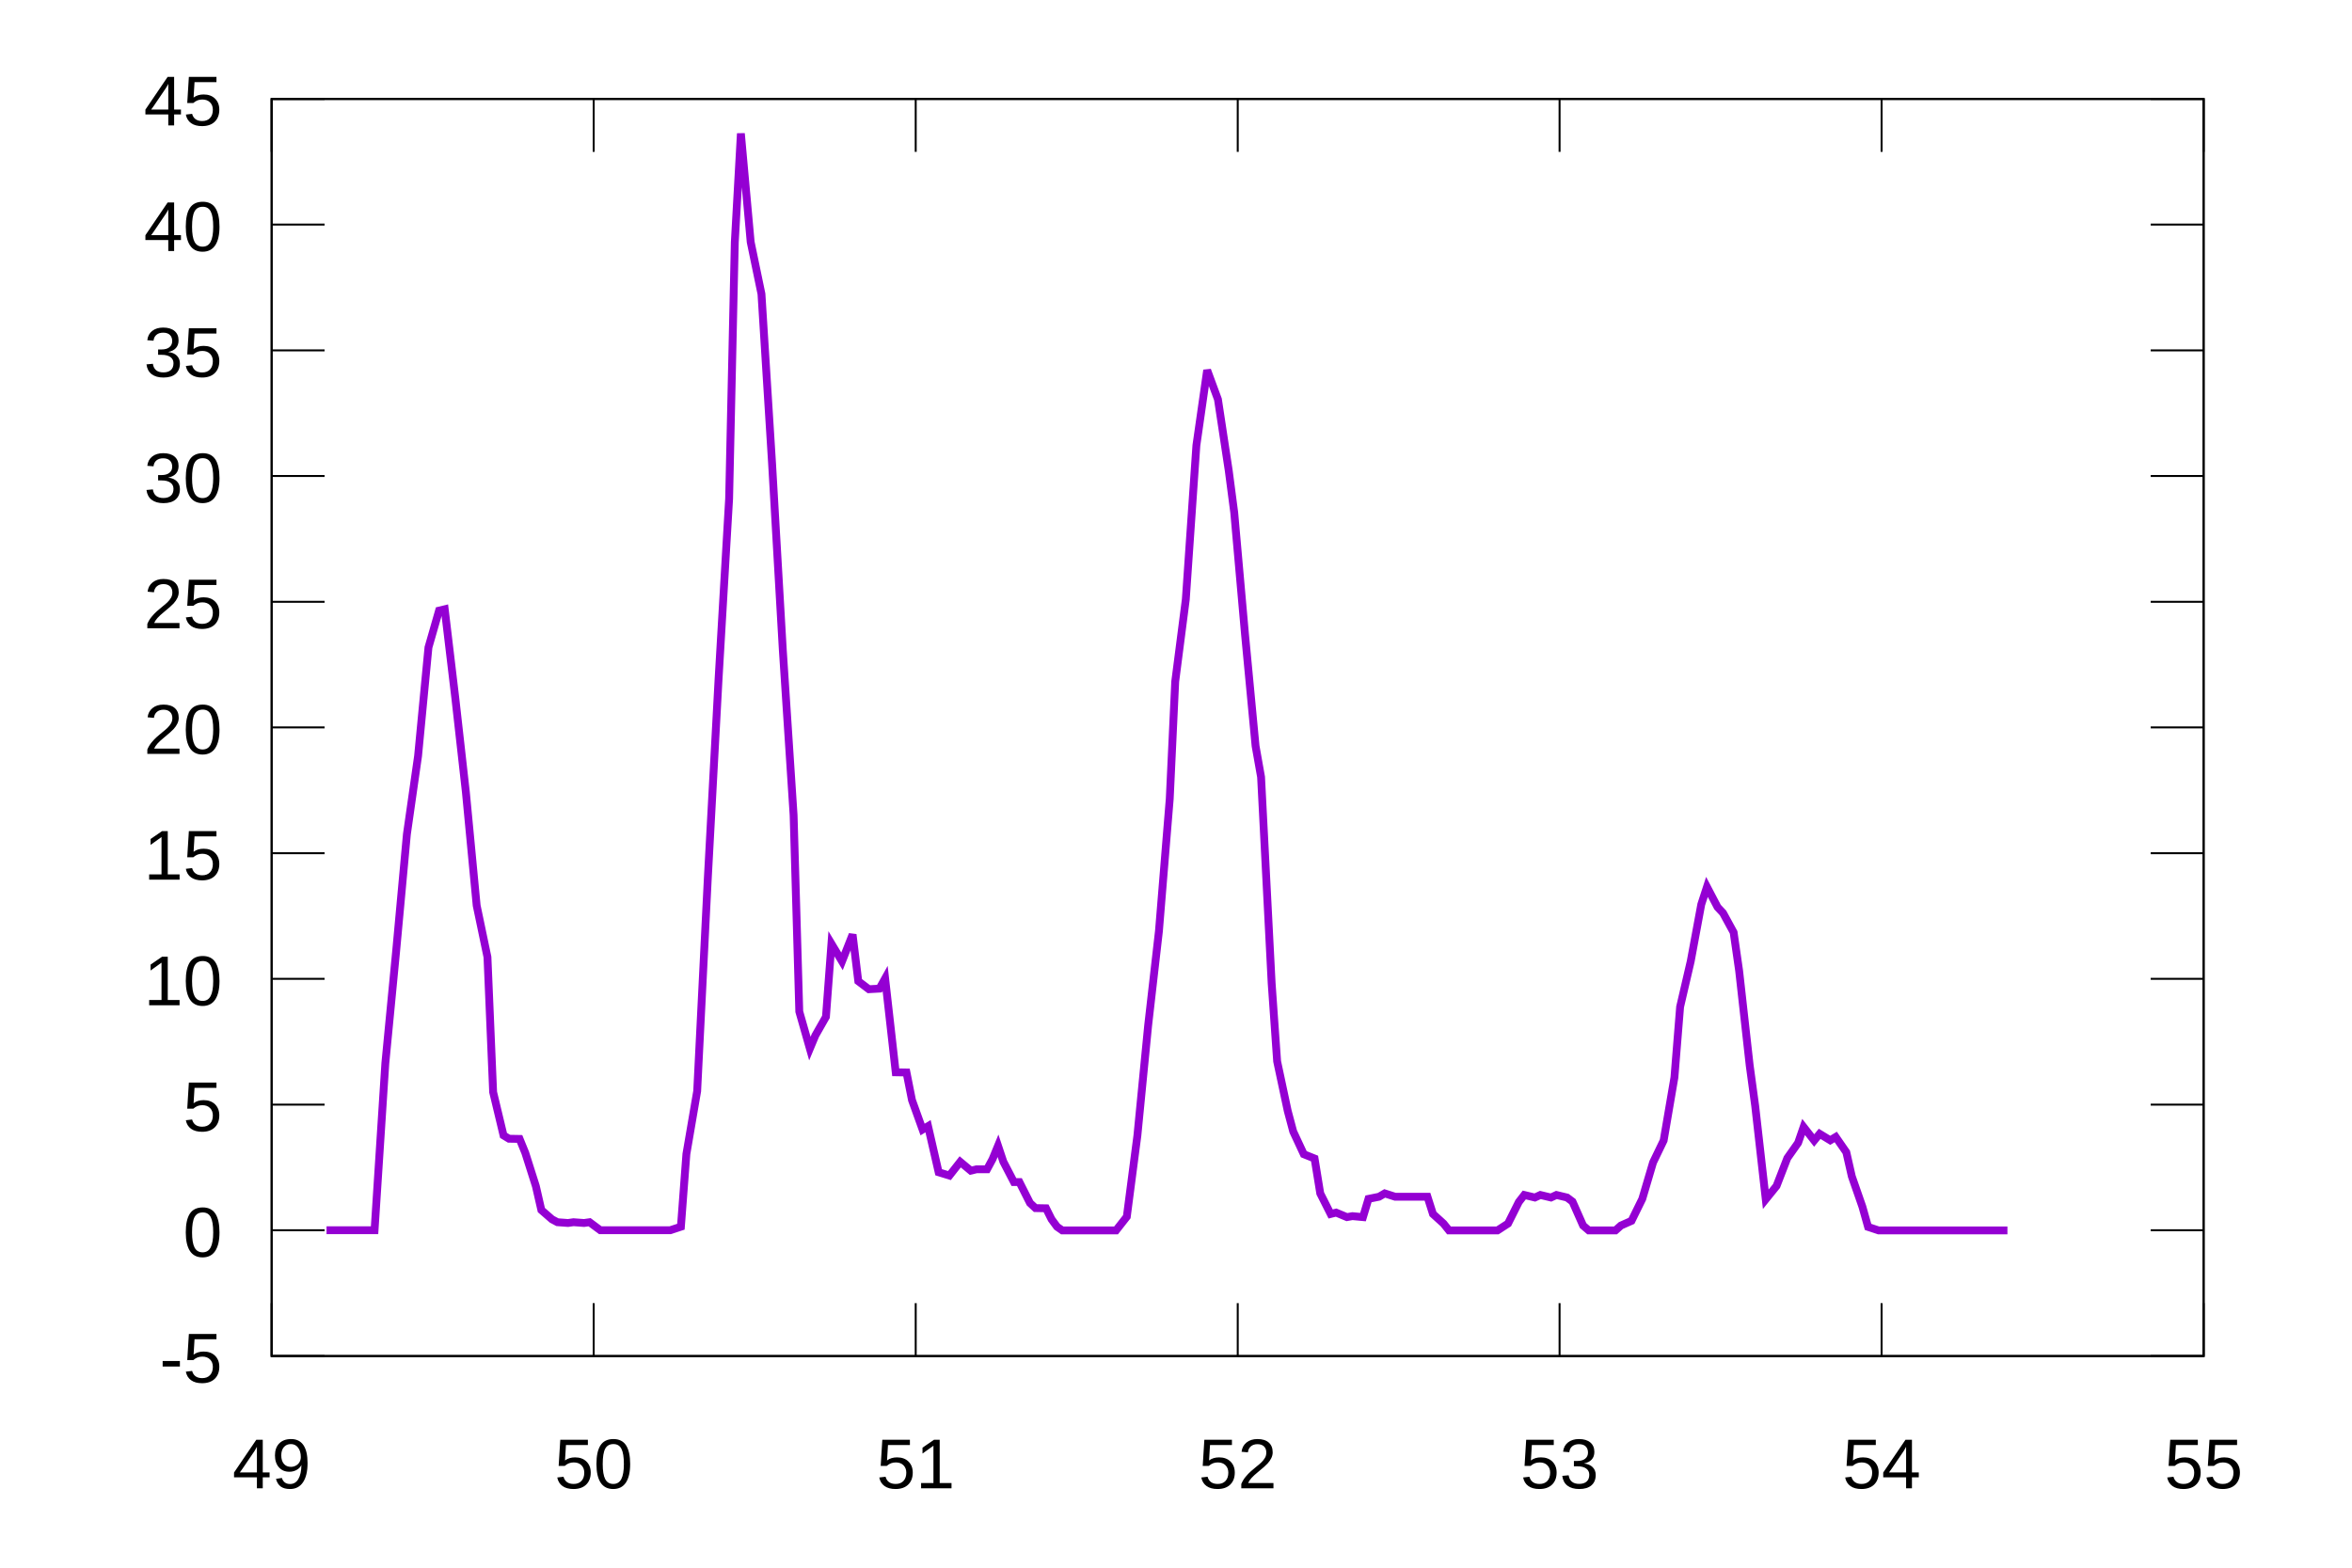
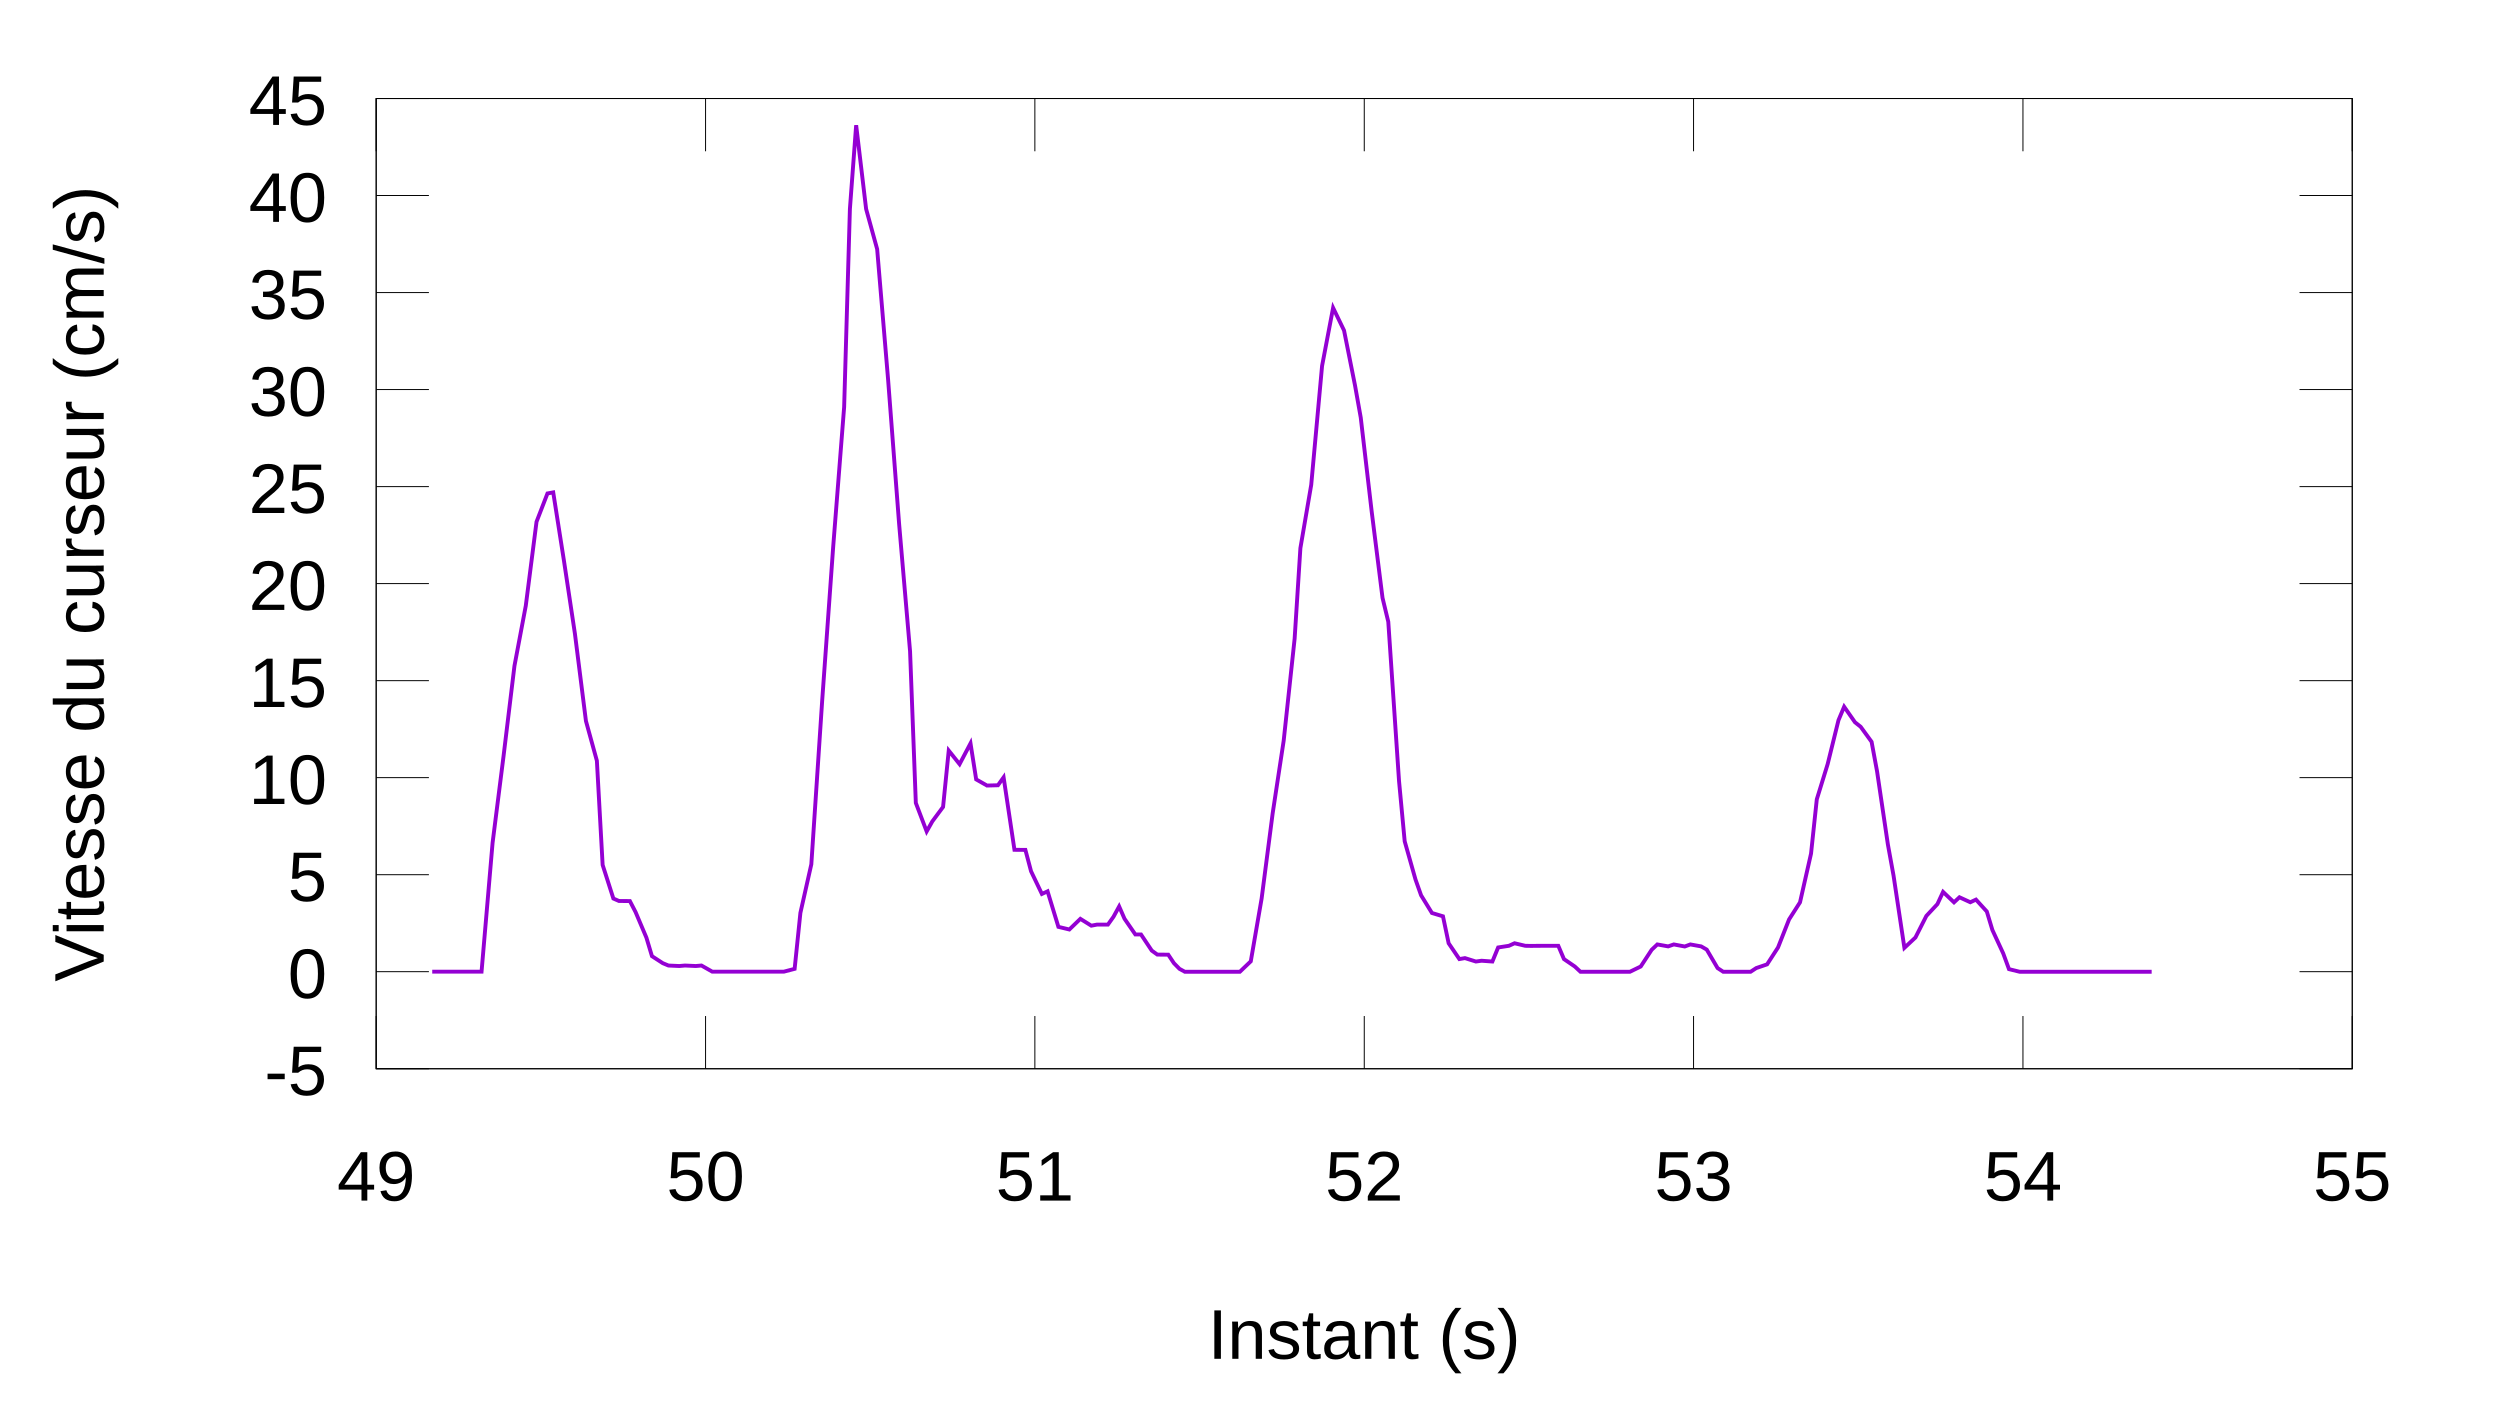
- <svg xmlns="http://www.w3.org/2000/svg" xmlns:xlink="http://www.w3.org/1999/xlink" width="1200" height="800" viewBox="0 0 1200 800">
+ <svg xmlns="http://www.w3.org/2000/svg" xmlns:xlink="http://www.w3.org/1999/xlink" width="2560" height="1440" viewBox="0 0 2560 1440">
  <g id="gnuplot_canvas">
-     <rect x="0" y="0" width="1200" height="800" fill="none" />
+     <rect x="0" y="0" width="2560" height="1440" fill="none" />
    <defs>
      <circle id="gpDot" r="0.5" stroke-width="0.5" />
-       <path id="gpPt0" stroke-width="0.074" stroke="currentColor" d="M-1,0 h2 M0,-1 v2" />
-       <path id="gpPt1" stroke-width="0.074" stroke="currentColor" d="M-1,-1 L1,1 M1,-1 L-1,1" />
-       <path id="gpPt2" stroke-width="0.074" stroke="currentColor" d="M-1,0 L1,0 M0,-1 L0,1 M-1,-1 L1,1 M-1,1 L1,-1" />
-       <rect id="gpPt3" stroke-width="0.074" stroke="currentColor" x="-1" y="-1" width="2" height="2" />
-       <rect id="gpPt4" stroke-width="0.074" stroke="currentColor" fill="currentColor" x="-1" y="-1" width="2" height="2" />
-       <circle id="gpPt5" stroke-width="0.074" stroke="currentColor" cx="0" cy="0" r="1" />
+       <path id="gpPt0" stroke-width="0.037" stroke="currentColor" d="M-1,0 h2 M0,-1 v2" />
+       <path id="gpPt1" stroke-width="0.037" stroke="currentColor" d="M-1,-1 L1,1 M1,-1 L-1,1" />
+       <path id="gpPt2" stroke-width="0.037" stroke="currentColor" d="M-1,0 L1,0 M0,-1 L0,1 M-1,-1 L1,1 M-1,1 L1,-1" />
+       <rect id="gpPt3" stroke-width="0.037" stroke="currentColor" x="-1" y="-1" width="2" height="2" />
+       <rect id="gpPt4" stroke-width="0.037" stroke="currentColor" fill="currentColor" x="-1" y="-1" width="2" height="2" />
+       <circle id="gpPt5" stroke-width="0.037" stroke="currentColor" cx="0" cy="0" r="1" />
      <use xlink:href="#gpPt5" id="gpPt6" fill="currentColor" stroke="none" />
-       <path id="gpPt7" stroke-width="0.074" stroke="currentColor" d="M0,-1.33 L-1.33,0.67 L1.33,0.67 z" />
+       <path id="gpPt7" stroke-width="0.037" stroke="currentColor" d="M0,-1.33 L-1.33,0.67 L1.33,0.67 z" />
      <use xlink:href="#gpPt7" id="gpPt8" fill="currentColor" stroke="none" />
      <use xlink:href="#gpPt7" id="gpPt9" stroke="currentColor" transform="rotate(180)" />
      <use xlink:href="#gpPt9" id="gpPt10" fill="currentColor" stroke="none" />
      <use xlink:href="#gpPt3" id="gpPt11" stroke="currentColor" transform="rotate(45)" />
      <use xlink:href="#gpPt11" id="gpPt12" fill="currentColor" stroke="none" />
-       <path id="gpPt13" stroke-width="0.074" stroke="currentColor" d="M0,1.330 L1.265,0.411 L0.782,-1.067 L-0.782,-1.076 L-1.265,0.411 z" />
+       <path id="gpPt13" stroke-width="0.037" stroke="currentColor" d="M0,1.330 L1.265,0.411 L0.782,-1.067 L-0.782,-1.076 L-1.265,0.411 z" />
      <use xlink:href="#gpPt13" id="gpPt14" fill="currentColor" stroke="none" />
      <filter id="textbox" filterUnits="objectBoundingBox" x="0" y="0" height="1" width="1">
        <feFlood flood-color="white" flood-opacity="1" result="bgnd" />
        <feComposite in="SourceGraphic" in2="bgnd" operator="atop" />
      </filter>
      <filter id="greybox" filterUnits="objectBoundingBox" x="0" y="0" height="1" width="1">
        <feFlood flood-color="lightgrey" flood-opacity="1" result="grey" />
        <feComposite in="SourceGraphic" in2="grey" operator="atop" />
      </filter>
    </defs>
    <g fill="none" color="white" stroke="currentColor" stroke-width="1.00" stroke-linecap="butt" stroke-linejoin="miter">
</g>
    <g fill="none" color="black" stroke="currentColor" stroke-width="1.00" stroke-linecap="butt" stroke-linejoin="miter">
-       <path stroke="black" d="M138.6,692.0 L165.6,692.0 M1124.3,692.0 L1097.3,692.0  " />
-       <g transform="translate(113.4,705.5)" stroke="none" fill="black" font-family="Arial" font-size="36.00" text-anchor="end">
+       <path stroke="black" d="M385.2,1094.4 L439.2,1094.4 M2408.7,1094.4 L2354.7,1094.4  " />
+       <g transform="translate(334.8,1121.4)" stroke="none" fill="black" font-family="Arial" font-size="72.00" text-anchor="end">
        <text>
          <tspan font-family="Arial">-5</tspan>
        </text>
      </g>
    </g>
    <g fill="none" color="black" stroke="currentColor" stroke-width="1.00" stroke-linecap="butt" stroke-linejoin="miter">
-       <path stroke="black" d="M138.6,627.8 L165.6,627.8 M1124.3,627.8 L1097.3,627.8  " />
-       <g transform="translate(113.4,641.3)" stroke="none" fill="black" font-family="Arial" font-size="36.00" text-anchor="end">
+       <path stroke="black" d="M385.2,995.0 L439.2,995.0 M2408.7,995.0 L2354.7,995.0  " />
+       <g transform="translate(334.8,1022.0)" stroke="none" fill="black" font-family="Arial" font-size="72.00" text-anchor="end">
        <text>
          <tspan font-family="Arial"> 0</tspan>
        </text>
      </g>
    </g>
    <g fill="none" color="black" stroke="currentColor" stroke-width="1.00" stroke-linecap="butt" stroke-linejoin="miter">
-       <path stroke="black" d="M138.6,563.7 L165.6,563.7 M1124.3,563.7 L1097.3,563.7  " />
-       <g transform="translate(113.4,577.2)" stroke="none" fill="black" font-family="Arial" font-size="36.00" text-anchor="end">
+       <path stroke="black" d="M385.2,895.7 L439.2,895.7 M2408.7,895.7 L2354.7,895.7  " />
+       <g transform="translate(334.8,922.7)" stroke="none" fill="black" font-family="Arial" font-size="72.00" text-anchor="end">
        <text>
          <tspan font-family="Arial"> 5</tspan>
        </text>
      </g>
    </g>
    <g fill="none" color="black" stroke="currentColor" stroke-width="1.00" stroke-linecap="butt" stroke-linejoin="miter">
-       <path stroke="black" d="M138.6,499.5 L165.6,499.5 M1124.3,499.5 L1097.3,499.5  " />
-       <g transform="translate(113.4,513.0)" stroke="none" fill="black" font-family="Arial" font-size="36.00" text-anchor="end">
+       <path stroke="black" d="M385.2,796.3 L439.2,796.3 M2408.7,796.3 L2354.7,796.3  " />
+       <g transform="translate(334.8,823.3)" stroke="none" fill="black" font-family="Arial" font-size="72.00" text-anchor="end">
        <text>
          <tspan font-family="Arial"> 10</tspan>
        </text>
      </g>
    </g>
    <g fill="none" color="black" stroke="currentColor" stroke-width="1.00" stroke-linecap="butt" stroke-linejoin="miter">
-       <path stroke="black" d="M138.6,435.4 L165.6,435.4 M1124.3,435.4 L1097.3,435.4  " />
-       <g transform="translate(113.4,448.9)" stroke="none" fill="black" font-family="Arial" font-size="36.00" text-anchor="end">
+       <path stroke="black" d="M385.2,697.0 L439.2,697.0 M2408.7,697.0 L2354.7,697.0  " />
+       <g transform="translate(334.8,724.0)" stroke="none" fill="black" font-family="Arial" font-size="72.00" text-anchor="end">
        <text>
          <tspan font-family="Arial"> 15</tspan>
        </text>
      </g>
    </g>
    <g fill="none" color="black" stroke="currentColor" stroke-width="1.00" stroke-linecap="butt" stroke-linejoin="miter">
-       <path stroke="black" d="M138.6,371.2 L165.6,371.2 M1124.3,371.2 L1097.3,371.2  " />
-       <g transform="translate(113.4,384.7)" stroke="none" fill="black" font-family="Arial" font-size="36.00" text-anchor="end">
+       <path stroke="black" d="M385.2,597.6 L439.2,597.6 M2408.7,597.6 L2354.7,597.6  " />
+       <g transform="translate(334.8,624.6)" stroke="none" fill="black" font-family="Arial" font-size="72.00" text-anchor="end">
        <text>
          <tspan font-family="Arial"> 20</tspan>
        </text>
      </g>
    </g>
    <g fill="none" color="black" stroke="currentColor" stroke-width="1.00" stroke-linecap="butt" stroke-linejoin="miter">
-       <path stroke="black" d="M138.6,307.1 L165.6,307.1 M1124.3,307.1 L1097.3,307.1  " />
-       <g transform="translate(113.4,320.6)" stroke="none" fill="black" font-family="Arial" font-size="36.00" text-anchor="end">
+       <path stroke="black" d="M385.2,498.3 L439.2,498.3 M2408.7,498.3 L2354.7,498.3  " />
+       <g transform="translate(334.8,525.3)" stroke="none" fill="black" font-family="Arial" font-size="72.00" text-anchor="end">
        <text>
          <tspan font-family="Arial"> 25</tspan>
        </text>
      </g>
    </g>
    <g fill="none" color="black" stroke="currentColor" stroke-width="1.00" stroke-linecap="butt" stroke-linejoin="miter">
-       <path stroke="black" d="M138.6,242.9 L165.6,242.9 M1124.3,242.9 L1097.3,242.9  " />
-       <g transform="translate(113.4,256.4)" stroke="none" fill="black" font-family="Arial" font-size="36.00" text-anchor="end">
+       <path stroke="black" d="M385.2,398.9 L439.2,398.9 M2408.7,398.9 L2354.7,398.9  " />
+       <g transform="translate(334.8,425.9)" stroke="none" fill="black" font-family="Arial" font-size="72.00" text-anchor="end">
        <text>
          <tspan font-family="Arial"> 30</tspan>
        </text>
      </g>
    </g>
    <g fill="none" color="black" stroke="currentColor" stroke-width="1.00" stroke-linecap="butt" stroke-linejoin="miter">
-       <path stroke="black" d="M138.6,178.8 L165.6,178.8 M1124.3,178.8 L1097.3,178.8  " />
-       <g transform="translate(113.4,192.3)" stroke="none" fill="black" font-family="Arial" font-size="36.00" text-anchor="end">
+       <path stroke="black" d="M385.2,299.6 L439.2,299.6 M2408.7,299.6 L2354.7,299.6  " />
+       <g transform="translate(334.8,326.6)" stroke="none" fill="black" font-family="Arial" font-size="72.00" text-anchor="end">
        <text>
          <tspan font-family="Arial"> 35</tspan>
        </text>
      </g>
    </g>
    <g fill="none" color="black" stroke="currentColor" stroke-width="1.00" stroke-linecap="butt" stroke-linejoin="miter">
-       <path stroke="black" d="M138.6,114.6 L165.6,114.6 M1124.3,114.6 L1097.3,114.6  " />
-       <g transform="translate(113.4,128.1)" stroke="none" fill="black" font-family="Arial" font-size="36.00" text-anchor="end">
+       <path stroke="black" d="M385.2,200.2 L439.2,200.2 M2408.7,200.2 L2354.7,200.2  " />
+       <g transform="translate(334.8,227.2)" stroke="none" fill="black" font-family="Arial" font-size="72.00" text-anchor="end">
        <text>
          <tspan font-family="Arial"> 40</tspan>
        </text>
      </g>
    </g>
    <g fill="none" color="black" stroke="currentColor" stroke-width="1.00" stroke-linecap="butt" stroke-linejoin="miter">
-       <path stroke="black" d="M138.6,50.5 L165.6,50.5 M1124.3,50.5 L1097.3,50.5  " />
-       <g transform="translate(113.4,64.0)" stroke="none" fill="black" font-family="Arial" font-size="36.00" text-anchor="end">
+       <path stroke="black" d="M385.2,100.9 L439.2,100.9 M2408.7,100.9 L2354.7,100.9  " />
+       <g transform="translate(334.8,127.9)" stroke="none" fill="black" font-family="Arial" font-size="72.00" text-anchor="end">
        <text>
          <tspan font-family="Arial"> 45</tspan>
        </text>
      </g>
    </g>
    <g fill="none" color="black" stroke="currentColor" stroke-width="1.00" stroke-linecap="butt" stroke-linejoin="miter">
-       <path stroke="black" d="M138.6,692.0 L138.6,665.0 M138.6,50.5 L138.6,77.5  " />
-       <g transform="translate(138.6,759.5)" stroke="none" fill="black" font-family="Arial" font-size="36.00" text-anchor="middle">
+       <path stroke="black" d="M385.2,1094.4 L385.2,1040.4 M385.2,100.9 L385.2,154.9  " />
+       <g transform="translate(385.2,1229.4)" stroke="none" fill="black" font-family="Arial" font-size="72.00" text-anchor="middle">
        <text>
          <tspan font-family="Arial"> 49</tspan>
        </text>
      </g>
    </g>
    <g fill="none" color="black" stroke="currentColor" stroke-width="1.00" stroke-linecap="butt" stroke-linejoin="miter">
-       <path stroke="black" d="M302.9,692.0 L302.9,665.0 M302.9,50.5 L302.9,77.5  " />
-       <g transform="translate(302.9,759.5)" stroke="none" fill="black" font-family="Arial" font-size="36.00" text-anchor="middle">
+       <path stroke="black" d="M722.5,1094.4 L722.5,1040.4 M722.5,100.9 L722.5,154.9  " />
+       <g transform="translate(722.5,1229.4)" stroke="none" fill="black" font-family="Arial" font-size="72.00" text-anchor="middle">
        <text>
          <tspan font-family="Arial"> 50</tspan>
        </text>
      </g>
    </g>
    <g fill="none" color="black" stroke="currentColor" stroke-width="1.00" stroke-linecap="butt" stroke-linejoin="miter">
-       <path stroke="black" d="M467.2,692.0 L467.2,665.0 M467.2,50.5 L467.2,77.5  " />
-       <g transform="translate(467.2,759.5)" stroke="none" fill="black" font-family="Arial" font-size="36.00" text-anchor="middle">
+       <path stroke="black" d="M1059.7,1094.4 L1059.7,1040.4 M1059.7,100.9 L1059.7,154.9  " />
+       <g transform="translate(1059.7,1229.4)" stroke="none" fill="black" font-family="Arial" font-size="72.00" text-anchor="middle">
        <text>
          <tspan font-family="Arial"> 51</tspan>
        </text>
      </g>
    </g>
    <g fill="none" color="black" stroke="currentColor" stroke-width="1.00" stroke-linecap="butt" stroke-linejoin="miter">
-       <path stroke="black" d="M631.5,692.0 L631.5,665.0 M631.5,50.5 L631.5,77.5  " />
-       <g transform="translate(631.5,759.5)" stroke="none" fill="black" font-family="Arial" font-size="36.00" text-anchor="middle">
+       <path stroke="black" d="M1397.0,1094.4 L1397.0,1040.4 M1397.0,100.9 L1397.0,154.9  " />
+       <g transform="translate(1397.0,1229.4)" stroke="none" fill="black" font-family="Arial" font-size="72.00" text-anchor="middle">
        <text>
          <tspan font-family="Arial"> 52</tspan>
        </text>
      </g>
    </g>
    <g fill="none" color="black" stroke="currentColor" stroke-width="1.00" stroke-linecap="butt" stroke-linejoin="miter">
-       <path stroke="black" d="M795.7,692.0 L795.7,665.0 M795.7,50.5 L795.7,77.5  " />
-       <g transform="translate(795.7,759.5)" stroke="none" fill="black" font-family="Arial" font-size="36.00" text-anchor="middle">
+       <path stroke="black" d="M1734.2,1094.4 L1734.2,1040.4 M1734.2,100.9 L1734.2,154.9  " />
+       <g transform="translate(1734.2,1229.4)" stroke="none" fill="black" font-family="Arial" font-size="72.00" text-anchor="middle">
        <text>
          <tspan font-family="Arial"> 53</tspan>
        </text>
      </g>
    </g>
    <g fill="none" color="black" stroke="currentColor" stroke-width="1.00" stroke-linecap="butt" stroke-linejoin="miter">
-       <path stroke="black" d="M960.0,692.0 L960.0,665.0 M960.0,50.5 L960.0,77.5  " />
-       <g transform="translate(960.0,759.5)" stroke="none" fill="black" font-family="Arial" font-size="36.00" text-anchor="middle">
+       <path stroke="black" d="M2071.5,1094.4 L2071.5,1040.4 M2071.5,100.9 L2071.5,154.9  " />
+       <g transform="translate(2071.5,1229.4)" stroke="none" fill="black" font-family="Arial" font-size="72.00" text-anchor="middle">
        <text>
          <tspan font-family="Arial"> 54</tspan>
        </text>
      </g>
    </g>
    <g fill="none" color="black" stroke="currentColor" stroke-width="1.00" stroke-linecap="butt" stroke-linejoin="miter">
-       <path stroke="black" d="M1124.3,692.0 L1124.3,665.0 M1124.3,50.5 L1124.3,77.5  " />
-       <g transform="translate(1124.3,759.5)" stroke="none" fill="black" font-family="Arial" font-size="36.00" text-anchor="middle">
+       <path stroke="black" d="M2408.7,1094.4 L2408.7,1040.4 M2408.7,100.9 L2408.7,154.9  " />
+       <g transform="translate(2408.7,1229.4)" stroke="none" fill="black" font-family="Arial" font-size="72.00" text-anchor="middle">
        <text>
          <tspan font-family="Arial"> 55</tspan>
        </text>
      </g>
    </g>
    <g fill="none" color="black" stroke="currentColor" stroke-width="1.00" stroke-linecap="butt" stroke-linejoin="miter">
</g>
    <g fill="none" color="black" stroke="currentColor" stroke-width="1.00" stroke-linecap="butt" stroke-linejoin="miter">
-       <path stroke="black" d="M138.6,50.5 L138.6,692.0 L1124.3,692.0 L1124.3,50.5 L138.6,50.5 Z  " />
+       <path stroke="black" d="M385.2,100.9 L385.2,1094.4 L2408.7,1094.4 L2408.7,100.9 L385.2,100.9 Z  " />
+     </g>
+     <g fill="none" color="black" stroke="currentColor" stroke-width="1.00" stroke-linecap="butt" stroke-linejoin="miter">
+       <g transform="translate(106.2,597.7) rotate(270)" stroke="none" fill="black" font-family="Arial" font-size="72.00" text-anchor="middle">
+         <text>
+           <tspan font-family="Arial">Vitesse du curseur (cm/s)</tspan>
+         </text>
+       </g>
+     </g>
+     <g fill="none" color="black" stroke="currentColor" stroke-width="1.00" stroke-linecap="butt" stroke-linejoin="miter">
+       <g transform="translate(1396.9,1391.4)" stroke="none" fill="black" font-family="Arial" font-size="72.00" text-anchor="middle">
+         <text>
+           <tspan font-family="Arial">Instant (s)</tspan>
+         </text>
+       </g>
    </g>
    <g fill="none" color="black" stroke="currentColor" stroke-width="1.00" stroke-linecap="butt" stroke-linejoin="miter">
</g>
    <g id="gnuplot_plot_1">
-       <g fill="none" color="white" stroke="black" stroke-width="4.00" stroke-linecap="butt" stroke-linejoin="miter">
+       <g fill="none" color="white" stroke="currentColor" stroke-width="4.00" stroke-linecap="butt" stroke-linejoin="miter">
</g>
      <g fill="none" color="black" stroke="currentColor" stroke-width="4.00" stroke-linecap="butt" stroke-linejoin="miter">
-         <path stroke="rgb(148,   0, 211)" d="M166.6,627.8 L169.6,627.8 L172.0,627.8 L177.5,627.8 L180.3,627.8 L185.7,627.8 L191.1,627.8 L196.6,542.6   L202.1,485.5 L207.6,425.7 L213.3,385.8 L218.6,330.4 L224.0,311.6 L226.9,310.9 L232.3,356.2 L237.7,404.3   L243.2,462.1 L248.7,488.4 L251.6,557.3 L256.9,579.4 L259.7,581.1 L265.1,581.2 L268.0,588.3 L273.4,605.3   L276.2,617.5 L281.6,622.2 L284.4,623.7 L289.8,624.1 L292.6,623.7 L298.0,624.1 L300.8,623.7 L306.3,627.8   L309.1,627.8 L314.5,627.8 L317.3,627.8 L322.7,627.8 L325.5,627.8 L330.9,627.8 L333.7,627.8 L339.1,627.8   L341.9,627.8 L347.4,626.0 L350.2,588.9 L355.7,556.8 L361.1,448.7 L366.6,346.8 L372.0,254.5 L374.9,123.6   L378.0,68.1 L383.0,123.5 L388.5,150.0 L393.9,236.3 L399.4,331.8 L404.9,416.0 L407.8,516.2 L413.2,535.1   L416.0,528.4 L421.4,518.9 L424.2,481.6 L429.6,490.6 L435.0,476.9 L437.9,500.7 L443.3,504.8 L448.7,504.5   L451.6,499.3 L457.0,547.2 L462.5,547.3 L465.3,561.4 L470.7,576.4 L473.5,574.7 L478.9,598.2 L484.4,599.9   L489.9,592.9 L495.3,597.4 L498.2,596.7 L503.6,596.7 L506.4,591.5 L509.2,584.7 L511.9,592.8 L517.3,603.2   L520.1,603.2 L525.5,613.9 L528.3,616.5 L533.7,616.6 L536.5,622.2 L539.3,626.0 L542.0,627.9 L544.8,627.9   L550.1,627.9 L553.0,627.9 L558.4,627.9 L561.2,627.9 L566.6,627.9 L569.4,627.9 L574.9,620.9 L580.3,579.5   L585.8,523.2 L591.3,475.1 L596.8,407.7 L599.6,347.8 L605.0,305.9 L610.4,227.3 L615.9,188.9 L621.4,203.8   L626.9,240.1 L629.7,261.5 L635.2,323.6 L640.6,380.7 L643.4,396.5 L648.8,501.7 L651.6,541.6 L657.0,566.9   L659.8,577.4 L665.2,589.0 L670.7,591.2 L673.6,609.0 L678.9,619.5 L681.7,618.8 L687.2,621.1 L690.0,620.6   L695.4,621.1 L698.2,611.8 L703.6,610.7 L706.5,609.0 L711.8,610.7 L714.6,610.7 L720.0,610.7 L722.9,610.7   L728.3,610.7 L731.1,619.5 L736.5,624.4 L739.3,627.9 L744.7,627.9 L747.5,627.9 L752.9,627.9 L755.7,627.9   L761.1,627.9 L764.0,627.9 L769.4,624.4 L774.9,613.4 L777.7,609.8 L783.1,611.1 L785.9,609.8 L791.3,611.1   L794.1,609.8 L799.5,611.1 L802.3,613.2 L807.7,625.4 L810.6,627.9 L816.0,627.9 L818.8,627.9 L824.2,627.9   L827.0,625.4 L832.4,623.0 L837.9,611.8 L843.4,593.2 L848.8,582.0 L854.3,549.8 L857.2,513.8 L862.6,490.6   L868.0,461.5 L870.9,452.6 L876.3,462.9 L879.1,465.9 L884.5,475.8 L887.3,495.3 L892.7,543.7 L895.5,564.3   L900.9,612.0 L906.4,605.2 L911.9,591.0 L917.4,583.2 L920.2,575.1 L925.6,582.0 L928.4,578.6 L933.8,581.9   L936.6,580.2 L942.0,588.0 L944.8,600.3 L950.2,615.8 L953.1,626.1 L958.5,627.9 L961.3,627.9 L966.7,627.9   L969.5,627.9 L974.9,627.9 L977.7,627.9 L983.1,627.9 L985.9,627.9 L991.3,627.9 L994.2,627.9 L999.6,627.9   L1002.4,627.9 L1005.2,627.9 L1007.9,627.9 L1010.6,627.9 L1016.0,627.9 L1018.8,627.9 L1024.2,627.9  " />
+         <path stroke="rgb(148,   0, 211)" d="M442.6,995.0 L448.9,995.0 L453.9,995.0 L465.0,995.0 L470.8,995.0 L481.8,995.0 L493.1,995.0 L504.4,863.1   L515.6,774.5 L526.8,681.9 L538.4,620.3 L549.4,534.3 L560.6,505.3 L566.5,504.2 L577.5,574.3 L588.7,648.8   L600.0,738.3 L611.2,779.0 L617.1,885.7 L628.1,920.1 L633.8,922.6 L645.0,922.7 L650.8,933.9 L661.9,960.1   L667.6,979.1 L678.7,986.3 L684.5,988.7 L695.6,989.2 L701.4,988.7 L712.5,989.2 L718.3,988.7 L729.4,995.0   L735.2,995.0 L746.3,995.0 L752.1,995.0 L763.1,995.0 L768.9,995.0 L780.0,995.0 L785.8,995.0 L796.9,995.0   L802.6,995.0 L813.7,992.1 L819.6,934.8 L830.8,885.0 L841.9,717.6 L853.2,559.7 L864.4,416.8 L870.3,214.0   L876.7,128.2 L886.9,214.0 L898.2,255.1 L909.4,388.6 L920.7,536.6 L931.9,666.9 L937.8,822.2 L948.9,851.4   L954.7,841.1 L965.7,826.3 L971.5,768.6 L982.6,782.5 L993.8,761.2 L999.6,798.1 L1010.7,804.4 L1021.9,804.1   L1027.7,796.0 L1038.8,870.2 L1050.0,870.3 L1055.8,892.2 L1066.9,915.4 L1072.7,912.7 L1083.8,949.1 L1095.0,951.8   L1106.3,940.9 L1117.5,947.9 L1123.3,946.8 L1134.5,946.8 L1140.2,938.8 L1146.0,928.2 L1151.5,940.8 L1162.6,956.9   L1168.4,956.9 L1179.4,973.4 L1185.1,977.5 L1196.3,977.6 L1202.1,986.3 L1207.8,992.1 L1213.3,995.1 L1219.0,995.1   L1230.0,995.1 L1235.8,995.1 L1246.9,995.1 L1252.7,995.1 L1263.8,995.1 L1269.6,995.1 L1280.8,984.4 L1291.9,920.1   L1303.2,832.9 L1314.5,758.4 L1325.7,654.0 L1331.6,561.3 L1342.7,496.4 L1353.8,374.7 L1365.1,315.2 L1376.3,338.4   L1387.5,394.5 L1393.4,427.6 L1404.6,523.8 L1415.7,612.2 L1421.6,636.7 L1432.6,799.7 L1438.4,861.5 L1449.5,900.7   L1455.2,916.8 L1466.3,934.9 L1477.6,938.3 L1483.4,965.9 L1494.4,982.1 L1500.1,981.1 L1511.3,984.6 L1517.1,983.8   L1528.2,984.6 L1534.1,970.2 L1545.1,968.5 L1550.9,965.9 L1561.9,968.5 L1567.7,968.6 L1578.8,968.5 L1584.6,968.5   L1595.7,968.5 L1601.5,982.1 L1612.6,989.7 L1618.4,995.1 L1629.5,995.1 L1635.3,995.1 L1646.3,995.1 L1652.1,995.1   L1663.2,995.1 L1669.0,995.1 L1680.1,989.7 L1691.3,972.6 L1697.1,967.1 L1708.2,969.1 L1714.0,967.1 L1725.2,969.2   L1730.9,967.1 L1742.0,969.1 L1747.7,972.4 L1758.8,991.3 L1764.6,995.1 L1775.7,995.1 L1781.5,995.1 L1792.6,995.1   L1798.4,991.3 L1809.5,987.5 L1820.7,970.2 L1832.0,941.5 L1843.2,924.0 L1854.5,874.1 L1860.4,818.5 L1871.5,782.5   L1882.6,737.5 L1888.4,723.7 L1899.5,739.6 L1905.3,744.2 L1916.5,759.6 L1922.1,789.8 L1933.2,864.8 L1939.0,896.7   L1950.1,970.6 L1961.4,960.0 L1972.6,937.9 L1983.9,925.8 L1989.7,913.3 L2000.9,924.0 L2006.5,918.8 L2017.6,923.9   L2023.4,921.2 L2034.5,933.4 L2040.2,952.3 L2051.3,976.3 L2057.2,992.4 L2068.2,995.1 L2074.1,995.1 L2085.1,995.1   L2090.9,995.1 L2102.0,995.1 L2107.8,995.1 L2118.8,995.1 L2124.6,995.1 L2135.7,995.1 L2141.5,995.1 L2152.6,995.1   L2158.4,995.1 L2164.1,995.1 L2169.7,995.1 L2175.3,995.1 L2186.4,995.1 L2192.2,995.1 L2203.3,995.1  " />
      </g>
    </g>
    <g fill="none" color="white" stroke="rgb(148,   0, 211)" stroke-width="2.00" stroke-linecap="butt" stroke-linejoin="miter">
</g>
    <g fill="none" color="black" stroke="currentColor" stroke-width="2.00" stroke-linecap="butt" stroke-linejoin="miter">
</g>
    <g fill="none" color="black" stroke="black" stroke-width="1.00" stroke-linecap="butt" stroke-linejoin="miter">
</g>
    <g fill="none" color="black" stroke="currentColor" stroke-width="1.00" stroke-linecap="butt" stroke-linejoin="miter">
-       <path stroke="black" d="M138.6,50.5 L138.6,692.0 L1124.3,692.0 L1124.3,50.5 L138.6,50.5 Z  " />
+       <path stroke="black" d="M385.2,100.9 L385.2,1094.4 L2408.7,1094.4 L2408.7,100.9 L385.2,100.9 Z  " />
    </g>
    <g fill="none" color="black" stroke="currentColor" stroke-width="1.00" stroke-linecap="butt" stroke-linejoin="miter">
</g>
  </g>
</svg>
